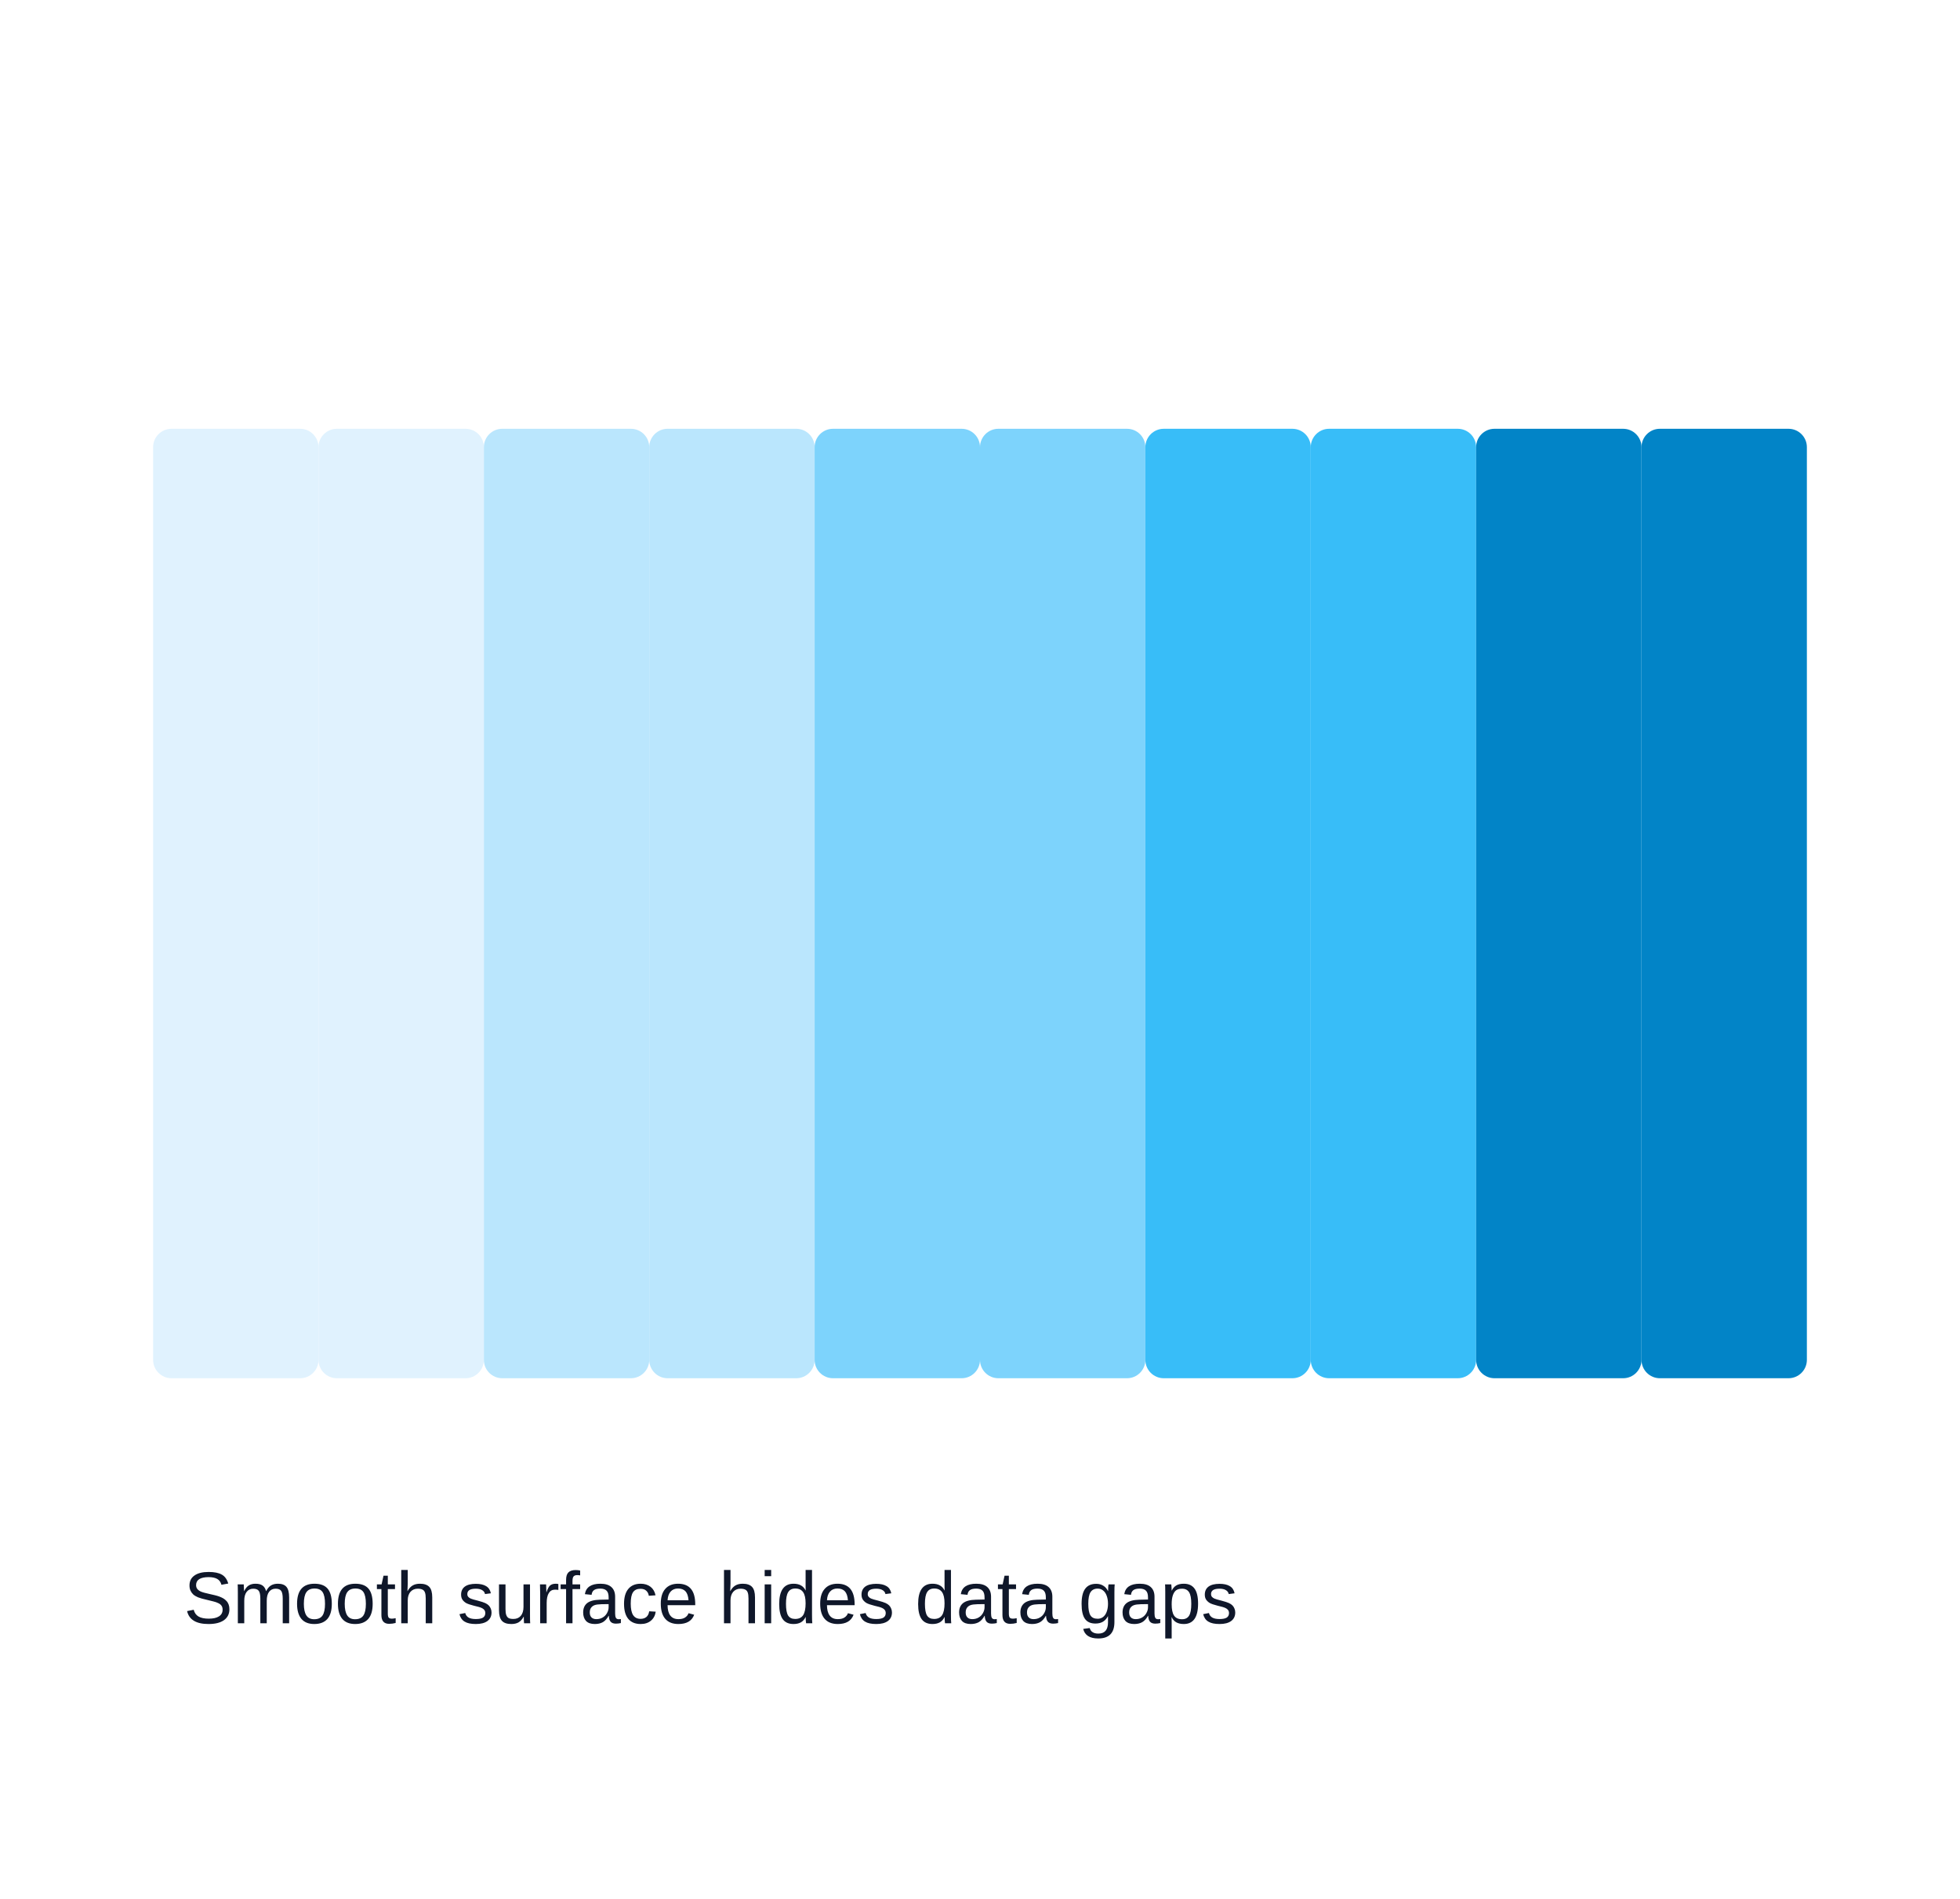
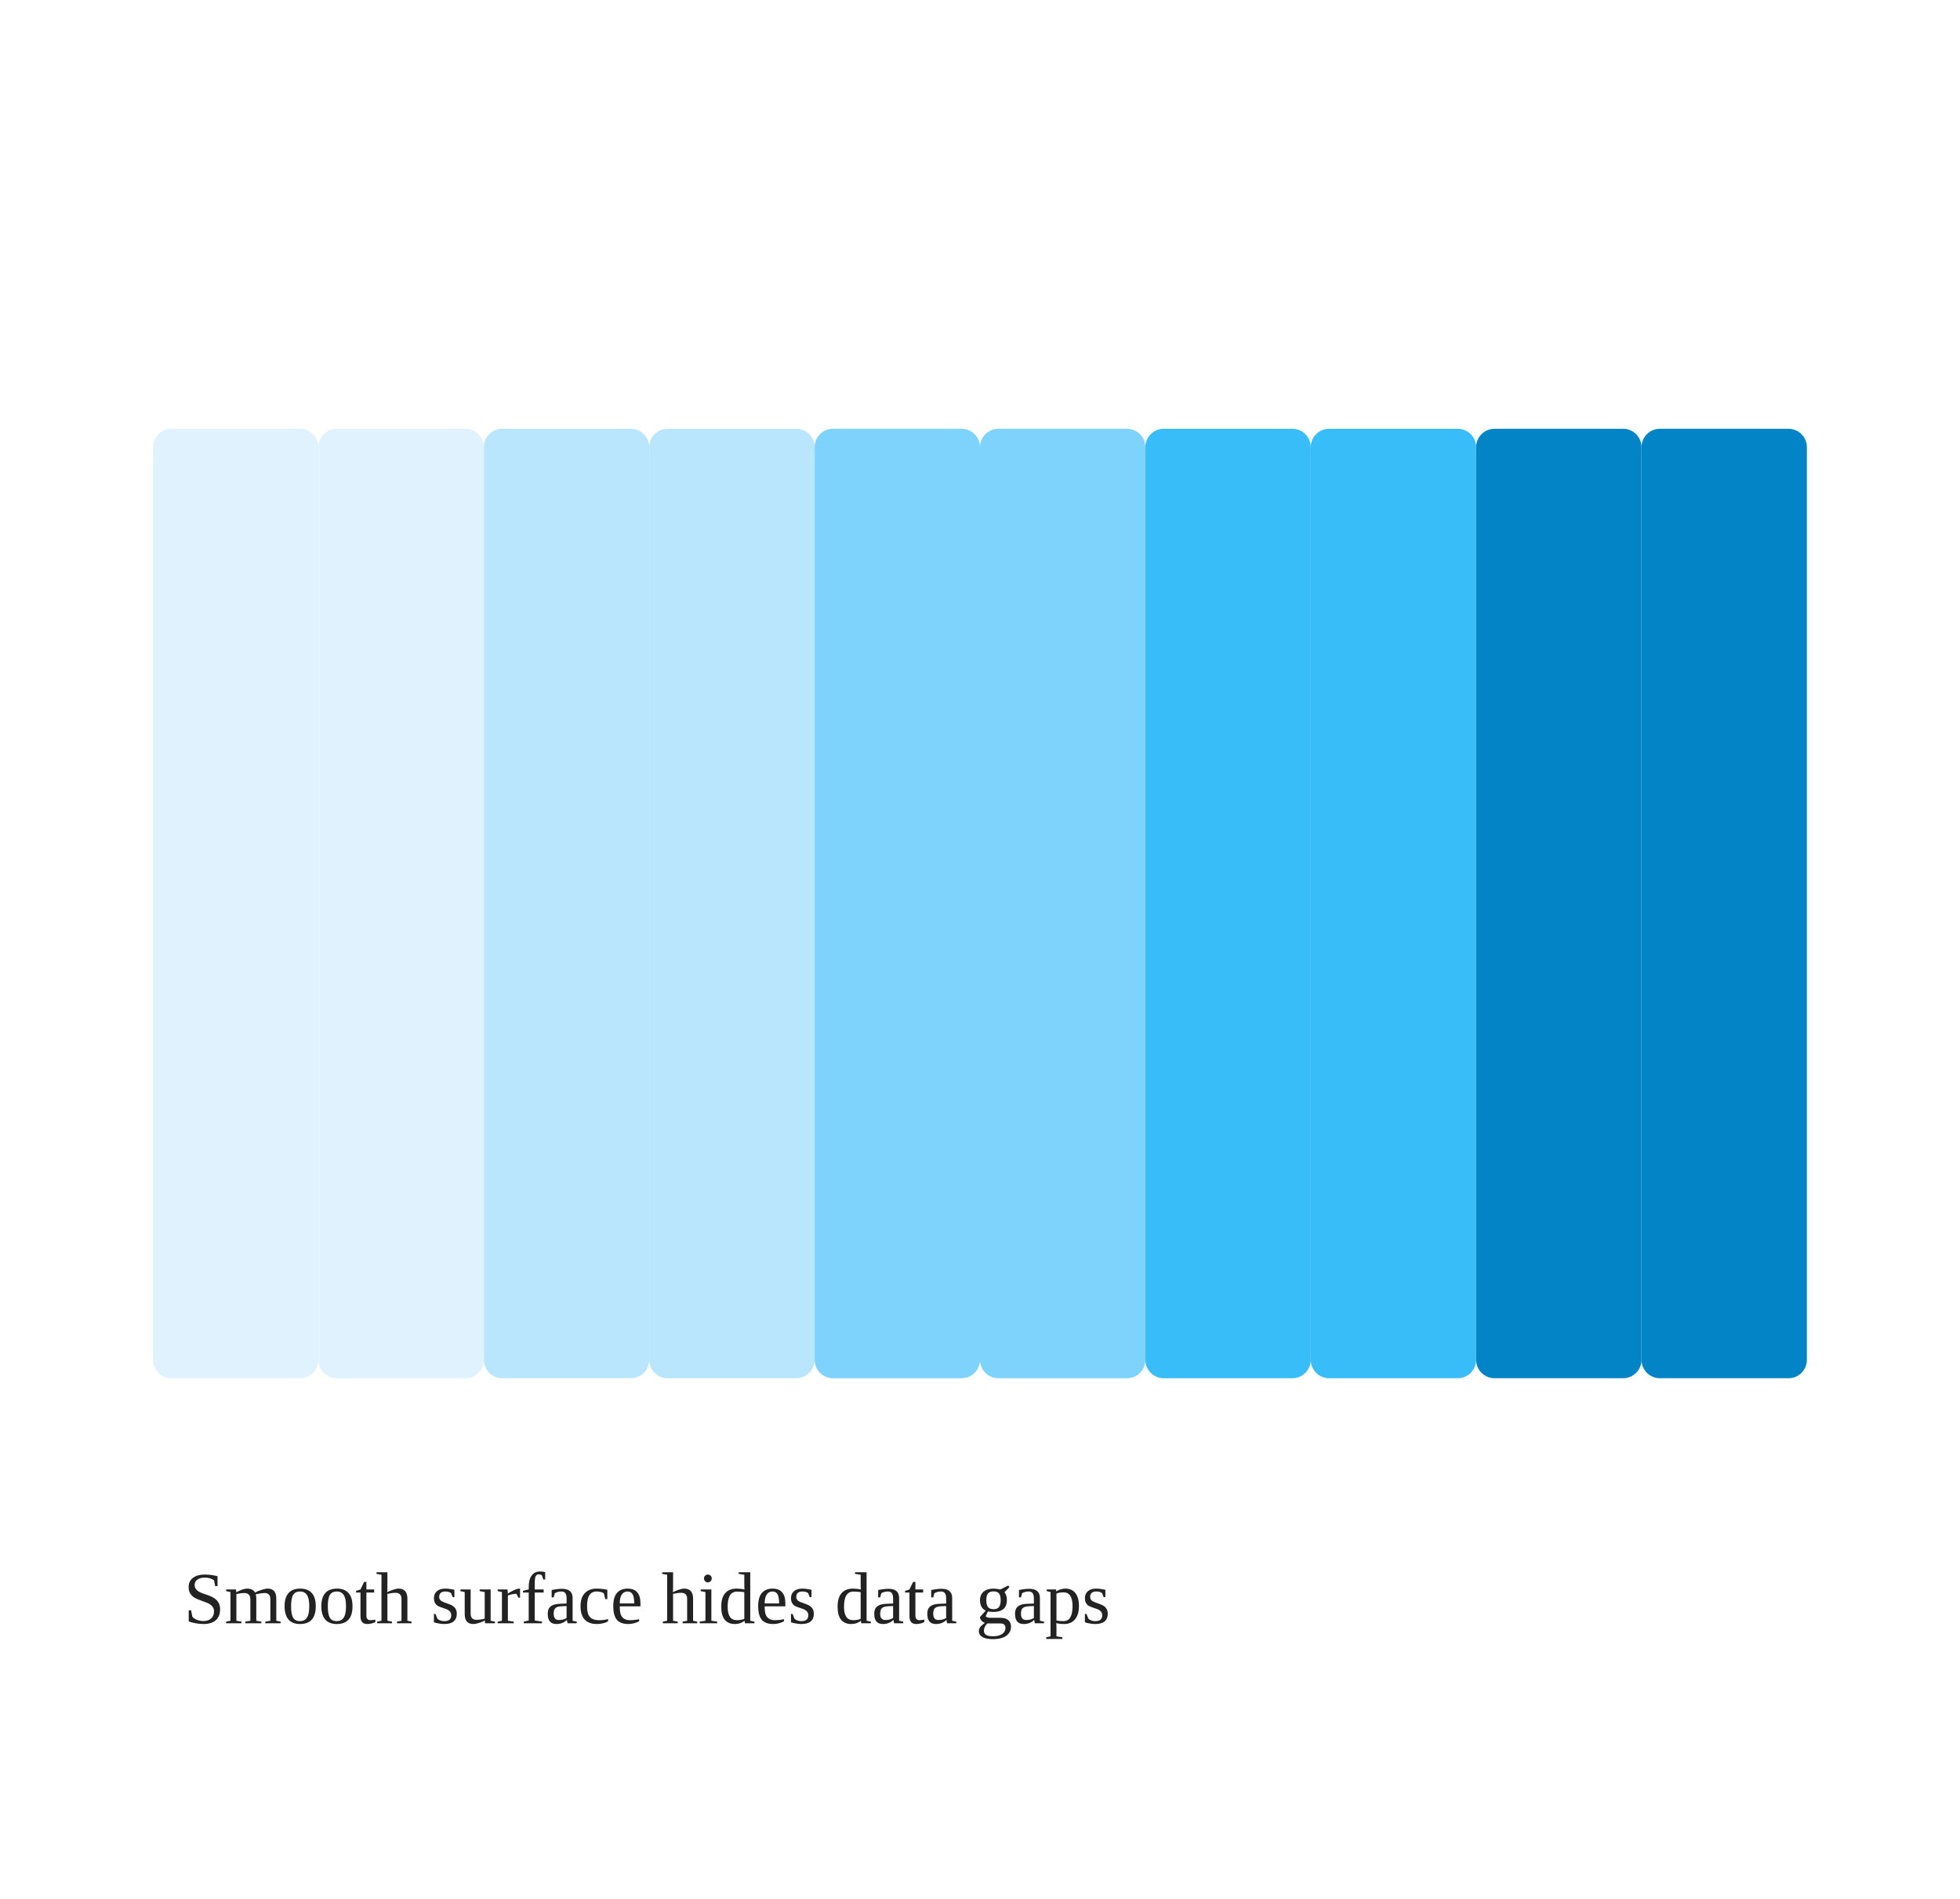
- <svg xmlns="http://www.w3.org/2000/svg" viewBox="0 0 320 310" role="img" aria-label="Lesson 11: design problem">
-   <style>text{font-family:Arial,sans-serif;fill:#0f172a}svg{background:#f8fafc}</style>
+ <svg xmlns="http://www.w3.org/2000/svg" viewBox="0 0 320 310" class="rich-figure" role="img" aria-label="Lesson 11: design problem">
+   <style>.rich-figure text{font-family:var(--km-stack,'Battambang',sans-serif);fill:var(--md-default-fg-color,#222)}</style>
  <rect x="25" y="70" width="27" height="155" fill="#e0f2fe" stroke="none" rx="3" />
  <rect x="52" y="70" width="27" height="155" fill="#e0f2fe" stroke="none" rx="3" />
  <rect x="79" y="70" width="27" height="155" fill="#bae6fd" stroke="none" rx="3" />
  <rect x="106" y="70" width="27" height="155" fill="#bae6fd" stroke="none" rx="3" />
  <rect x="133" y="70" width="27" height="155" fill="#7dd3fc" stroke="none" rx="3" />
  <rect x="160" y="70" width="27" height="155" fill="#7dd3fc" stroke="none" rx="3" />
  <rect x="187" y="70" width="27" height="155" fill="#38bdf8" stroke="none" rx="3" />
  <rect x="214" y="70" width="27" height="155" fill="#38bdf8" stroke="none" rx="3" />
  <rect x="241" y="70" width="27" height="155" fill="#0284c7" stroke="none" rx="3" />
  <rect x="268" y="70" width="27" height="155" fill="#0284c7" stroke="none" rx="3" />
  <text x="30" y="265" font-size="12">Smooth surface hides data gaps</text>
</svg>
